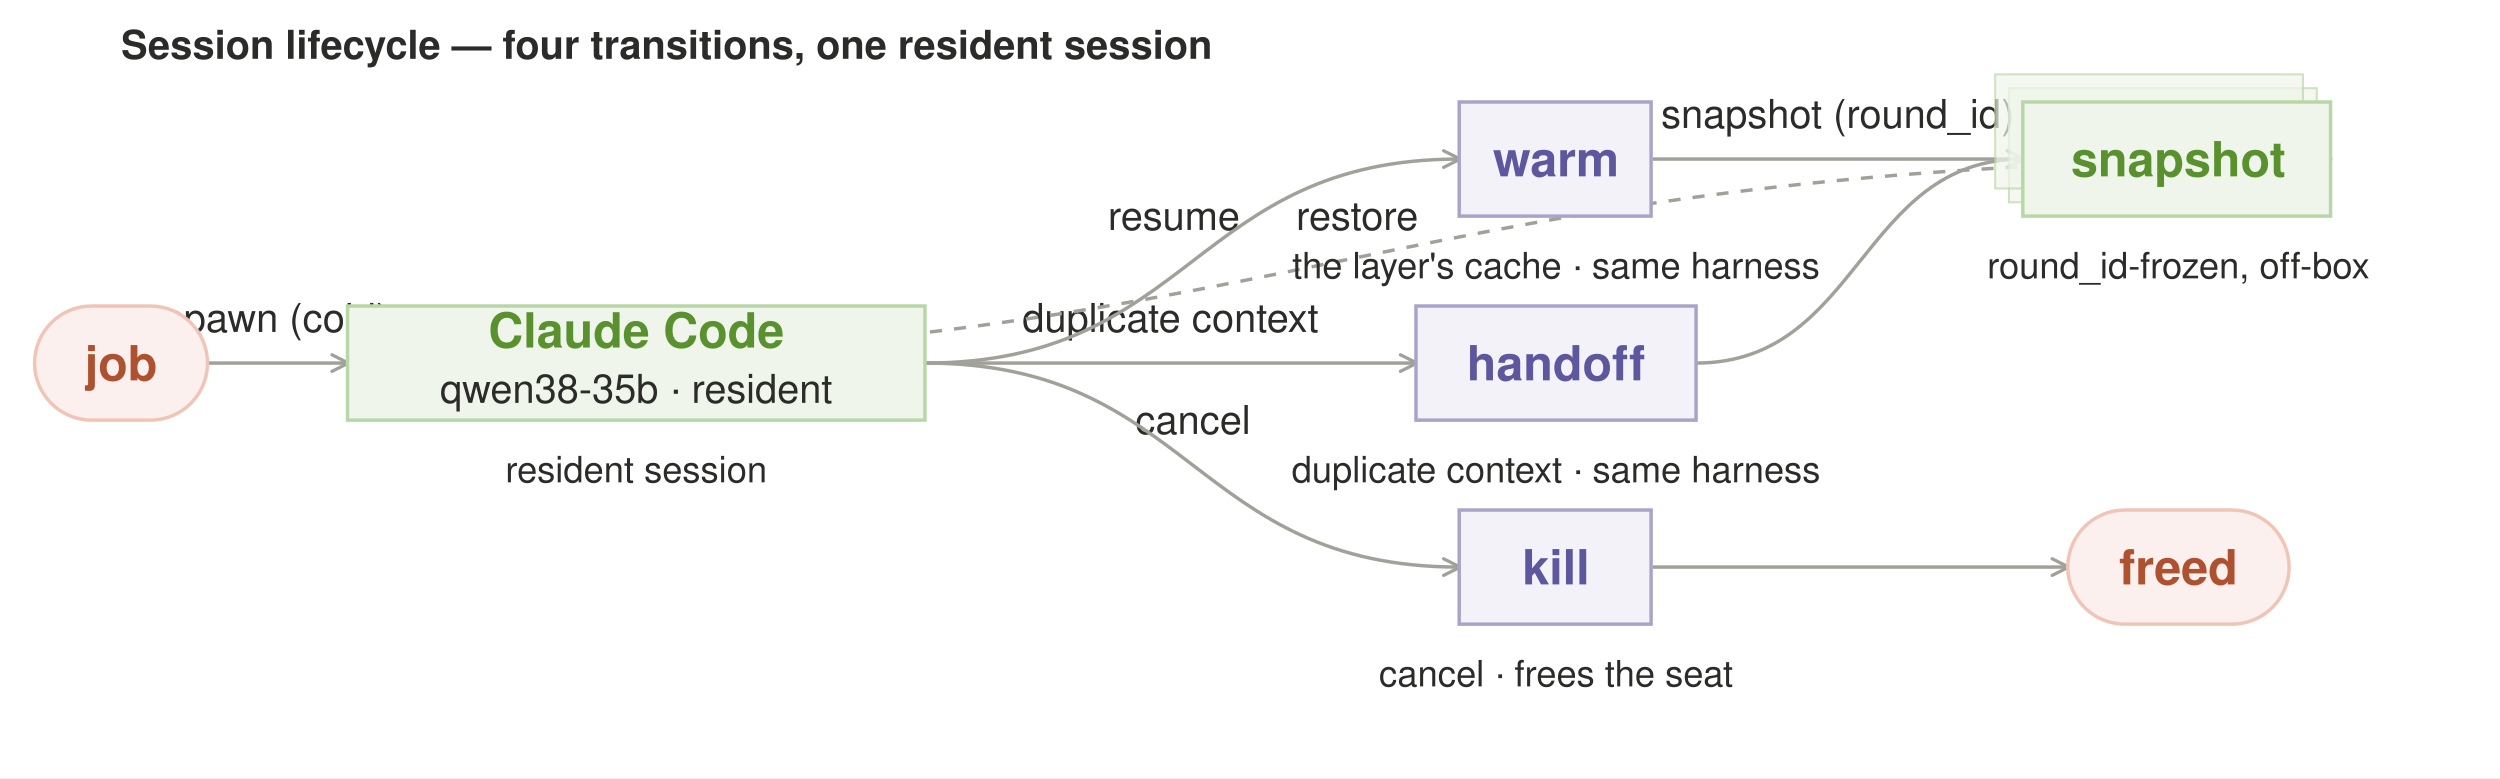
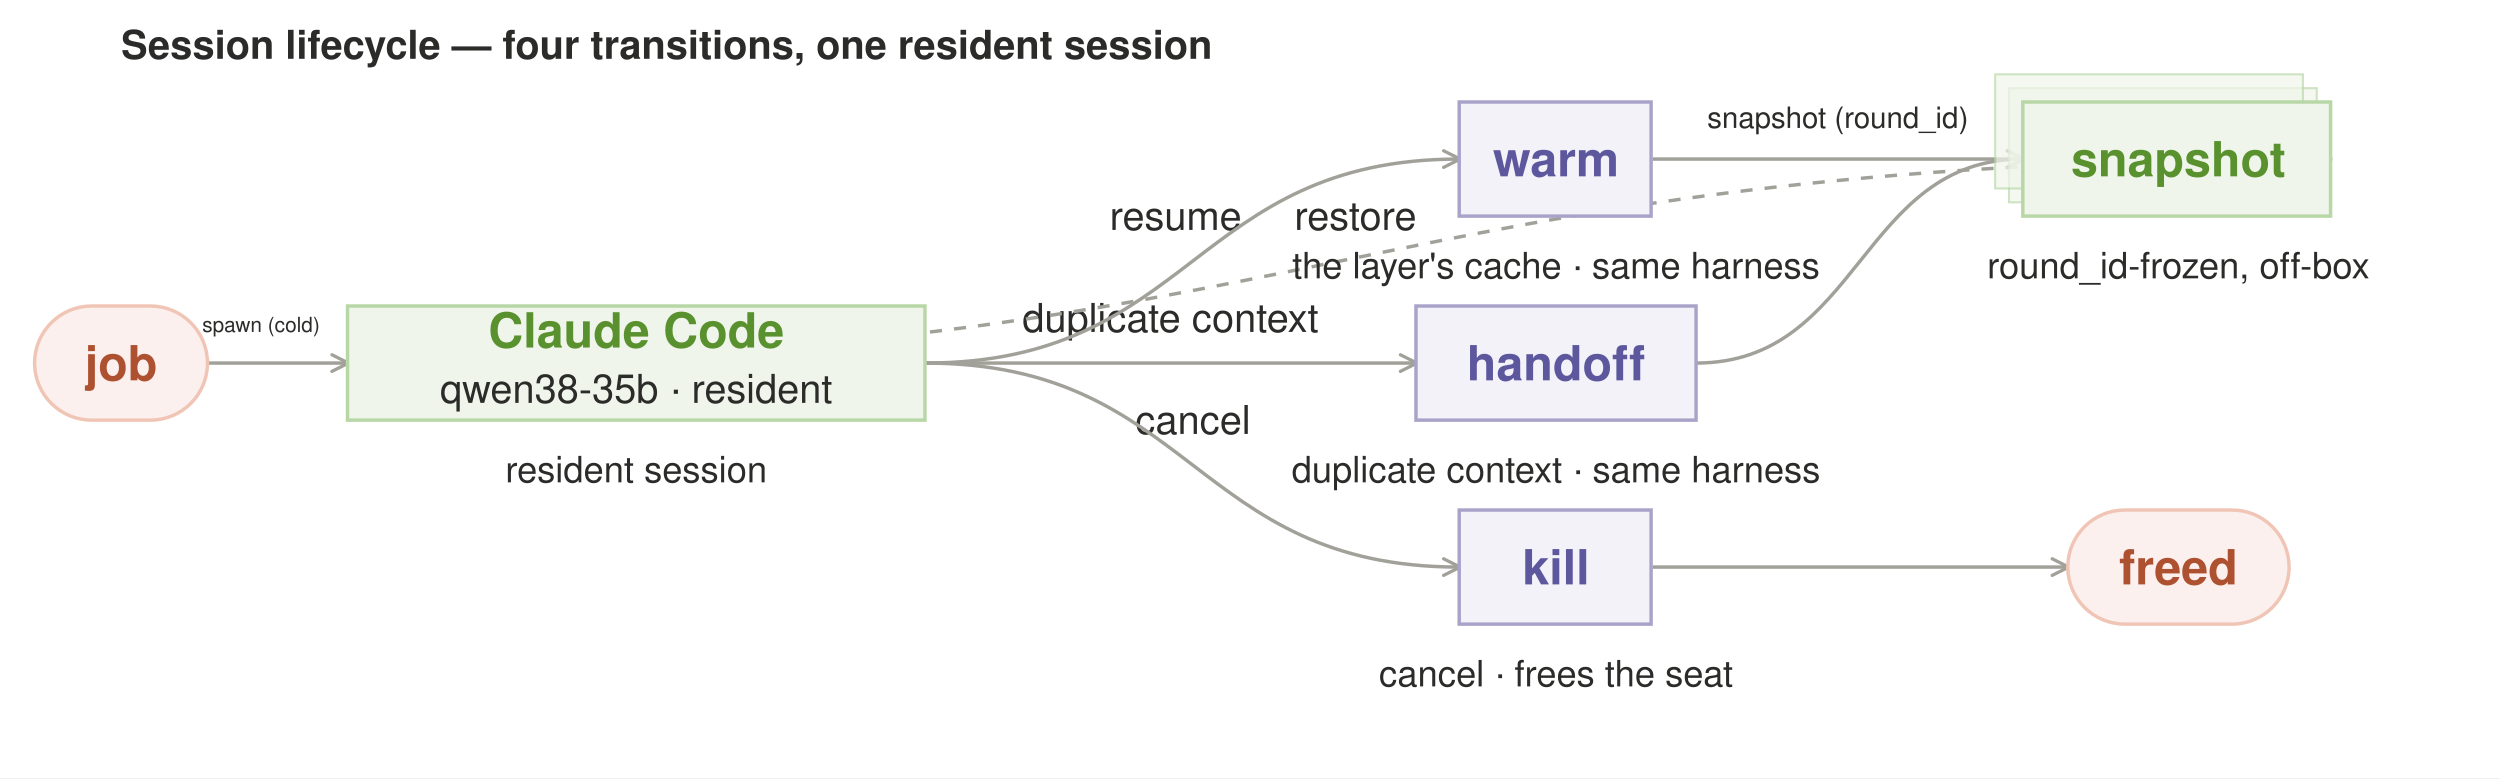
<svg xmlns="http://www.w3.org/2000/svg" viewBox="0 0 1446 450" font-family="Avenir Next, Nunito, Segoe UI, Helvetica, Arial, sans-serif">
  <defs>
    <marker id="ha" markerWidth="13.3" markerHeight="13.3" refX="11" refY="7.0" orient="auto" markerUnits="userSpaceOnUse">
      <path d="M2 2.2 L11.5 7.0 L2 11.8" fill="none" stroke="#a1a099" stroke-width="1.9" stroke-linecap="round" stroke-linejoin="round" />
    </marker>
    <marker id="Ha" markerWidth="18.1" markerHeight="18.1" refX="15" refY="9.5" orient="auto" markerUnits="userSpaceOnUse">
      <path d="M2 3.0 L15.6 9.5 L2 16.0" fill="none" stroke="#a1a099" stroke-width="3.0" stroke-linecap="round" stroke-linejoin="round" />
    </marker>
    <marker id="hg" markerWidth="13.3" markerHeight="13.3" refX="11" refY="7.0" orient="auto" markerUnits="userSpaceOnUse">
      <path d="M2 2.2 L11.5 7.0 L2 11.8" fill="none" stroke="#5a912f" stroke-width="1.9" stroke-linecap="round" stroke-linejoin="round" />
    </marker>
    <marker id="Hg" markerWidth="18.1" markerHeight="18.1" refX="15" refY="9.5" orient="auto" markerUnits="userSpaceOnUse">
      <path d="M2 3.0 L15.6 9.5 L2 16.0" fill="none" stroke="#5a912f" stroke-width="3.0" stroke-linecap="round" stroke-linejoin="round" />
    </marker>
    <marker id="hp" markerWidth="13.3" markerHeight="13.3" refX="11" refY="7.0" orient="auto" markerUnits="userSpaceOnUse">
      <path d="M2 2.2 L11.5 7.0 L2 11.8" fill="none" stroke="#5d579d" stroke-width="1.9" stroke-linecap="round" stroke-linejoin="round" />
    </marker>
    <marker id="Hp" markerWidth="18.1" markerHeight="18.1" refX="15" refY="9.5" orient="auto" markerUnits="userSpaceOnUse">
      <path d="M2 3.0 L15.6 9.5 L2 16.0" fill="none" stroke="#5d579d" stroke-width="3.0" stroke-linecap="round" stroke-linejoin="round" />
    </marker>
    <marker id="hc" markerWidth="13.3" markerHeight="13.3" refX="11" refY="7.0" orient="auto" markerUnits="userSpaceOnUse">
      <path d="M2 2.2 L11.5 7.0 L2 11.8" fill="none" stroke="#ad5130" stroke-width="1.9" stroke-linecap="round" stroke-linejoin="round" />
    </marker>
    <marker id="Hc" markerWidth="18.1" markerHeight="18.1" refX="15" refY="9.5" orient="auto" markerUnits="userSpaceOnUse">
      <path d="M2 3.0 L15.6 9.5 L2 16.0" fill="none" stroke="#ad5130" stroke-width="3.0" stroke-linecap="round" stroke-linejoin="round" />
    </marker>
    <marker id="hk" markerWidth="13.3" markerHeight="13.3" refX="11" refY="7.0" orient="auto" markerUnits="userSpaceOnUse">
      <path d="M2 2.2 L11.5 7.0 L2 11.8" fill="none" stroke="#2b2b29" stroke-width="1.9" stroke-linecap="round" stroke-linejoin="round" />
    </marker>
    <marker id="Hk" markerWidth="18.1" markerHeight="18.1" refX="15" refY="9.5" orient="auto" markerUnits="userSpaceOnUse">
      <path d="M2 3.0 L15.6 9.5 L2 16.0" fill="none" stroke="#2b2b29" stroke-width="3.0" stroke-linecap="round" stroke-linejoin="round" />
    </marker>
  </defs>
  <rect width="1446" height="450" fill="#fff" />
  <text x="70" y="34" text-anchor="start" fill="#2b2b29" font-size="23" font-weight="700">Session lifecycle — four transitions, one resident session</text>
-   <text x="160" y="192" text-anchor="middle" fill="#2b2b29" font-size="23">spawn (cold)</text>
-   <text x="679" y="133" text-anchor="middle" fill="#2b2b29" font-size="23">resume</text>
+   <text x="151" y="192" text-anchor="middle" fill="#2b2b29" font-size="12">spawn (cold)</text>
+   <text x="680" y="133" text-anchor="middle" fill="#2b2b29" font-size="23">resume</text>
  <text x="677" y="192" text-anchor="middle" fill="#2b2b29" font-size="23">duplicate context</text>
  <text x="690" y="251" text-anchor="middle" fill="#2b2b29" font-size="23">cancel</text>
-   <text x="1063" y="74" text-anchor="middle" fill="#2b2b29" font-size="23">snapshot (round_id)</text>
-   <text x="785" y="133" text-anchor="middle" fill="#2b2b29" font-size="23">restore</text>
+   <text x="1063" y="74" text-anchor="middle" fill="#2b2b29" font-size="17">snapshot (round_id)</text>
+   <text x="784" y="133" text-anchor="middle" fill="#2b2b29" font-size="23">restore</text>
  <path d="M 120 210 C 160 210, 160 210, 201 210" fill="none" stroke="#a1a099" stroke-width="2" marker-end="url(#ha)" />
  <path d="M 535 210 C 690 210, 690 92, 844 92" fill="none" stroke="#a1a099" stroke-width="2" marker-end="url(#ha)" />
  <path d="M 535 210 C 677 210, 677 210, 819 210" fill="none" stroke="#a1a099" stroke-width="2" marker-end="url(#ha)" />
  <path d="M 535 210 C 690 210, 690 328, 844 328" fill="none" stroke="#a1a099" stroke-width="2" marker-end="url(#ha)" />
  <path d="M 956 92 C 1063 92, 1063 92, 1170 92" fill="none" stroke="#a1a099" stroke-width="2" marker-end="url(#ha)" />
  <path d="M 981 210 C 1076 210, 1076 92, 1170 92" fill="none" stroke="#a1a099" stroke-width="2" marker-end="url(#ha)" />
  <path d="M 956 328 C 1076 328, 1076 328, 1196 328" fill="none" stroke="#a1a099" stroke-width="2" marker-end="url(#ha)" />
  <path d="M 1349 92 C 775 92, 775 210, 201 210" fill="none" stroke="#a1a099" stroke-width="2" stroke-dasharray="7 7" marker-end="url(#ha)" />
  <rect x="20" y="177" width="100" height="66" rx="33" fill="#fbf0ed" stroke="#f0c5b6" stroke-width="2" />
  <text x="70" y="220" text-anchor="middle" fill="#ad5130" font-size="28" font-weight="600">job</text>
  <rect x="201" y="177" width="334" height="66" rx="0" fill="#eff5ea" stroke="#b8d7a6" stroke-width="2" />
  <text x="368" y="201" text-anchor="middle" fill="#5a912f" font-size="28" font-weight="600">Claude Code</text>
  <text x="368" y="233" text-anchor="middle" fill="#2b2b29" font-size="23">qwen38-35b · resident</text>
  <text x="368" y="279" text-anchor="middle" fill="#2b2b29" font-size="21">resident session</text>
  <rect x="844" y="59" width="111" height="66" rx="0" fill="#f3f2f9" stroke="#a9a3c9" stroke-width="2" />
  <text x="900" y="102" text-anchor="middle" fill="#5d579d" font-size="28" font-weight="600">warm</text>
  <text x="900" y="161" text-anchor="middle" fill="#2b2b29" font-size="21">the layer's cache · same harness</text>
  <rect x="819" y="177" width="162" height="66" rx="0" fill="#f3f2f9" stroke="#a9a3c9" stroke-width="2" />
  <text x="900" y="220" text-anchor="middle" fill="#5d579d" font-size="28" font-weight="600">handoff</text>
  <text x="900" y="279" text-anchor="middle" fill="#2b2b29" font-size="21">duplicate context · same harness</text>
  <rect x="844" y="295" width="111" height="66" rx="0" fill="#f3f2f9" stroke="#a9a3c9" stroke-width="2" />
  <text x="900" y="338" text-anchor="middle" fill="#5d579d" font-size="28" font-weight="600">kill</text>
  <text x="900" y="397" text-anchor="middle" fill="#2b2b29" font-size="21">cancel · frees the seat</text>
  <rect x="1162" y="51" width="178" height="66" rx="0" fill="#eff5ea" stroke="#b8d7a6" stroke-width="1.2" opacity="0.7" />
  <rect x="1154" y="43" width="178" height="66" rx="0" fill="#eff5ea" stroke="#b8d7a6" stroke-width="1.2" opacity="0.7" />
  <rect x="1170" y="59" width="178" height="66" rx="0" fill="#eff5ea" stroke="#b8d7a6" stroke-width="2" />
  <text x="1260" y="102" text-anchor="middle" fill="#5a912f" font-size="28" font-weight="600">snapshot</text>
  <text x="1260" y="161" text-anchor="middle" fill="#2b2b29" font-size="21">round_id-frozen, off-box</text>
  <rect x="1196" y="295" width="128" height="66" rx="33" fill="#fbf0ed" stroke="#f0c5b6" stroke-width="2" />
  <text x="1260" y="338" text-anchor="middle" fill="#ad5130" font-size="28" font-weight="600">freed</text>
</svg>
